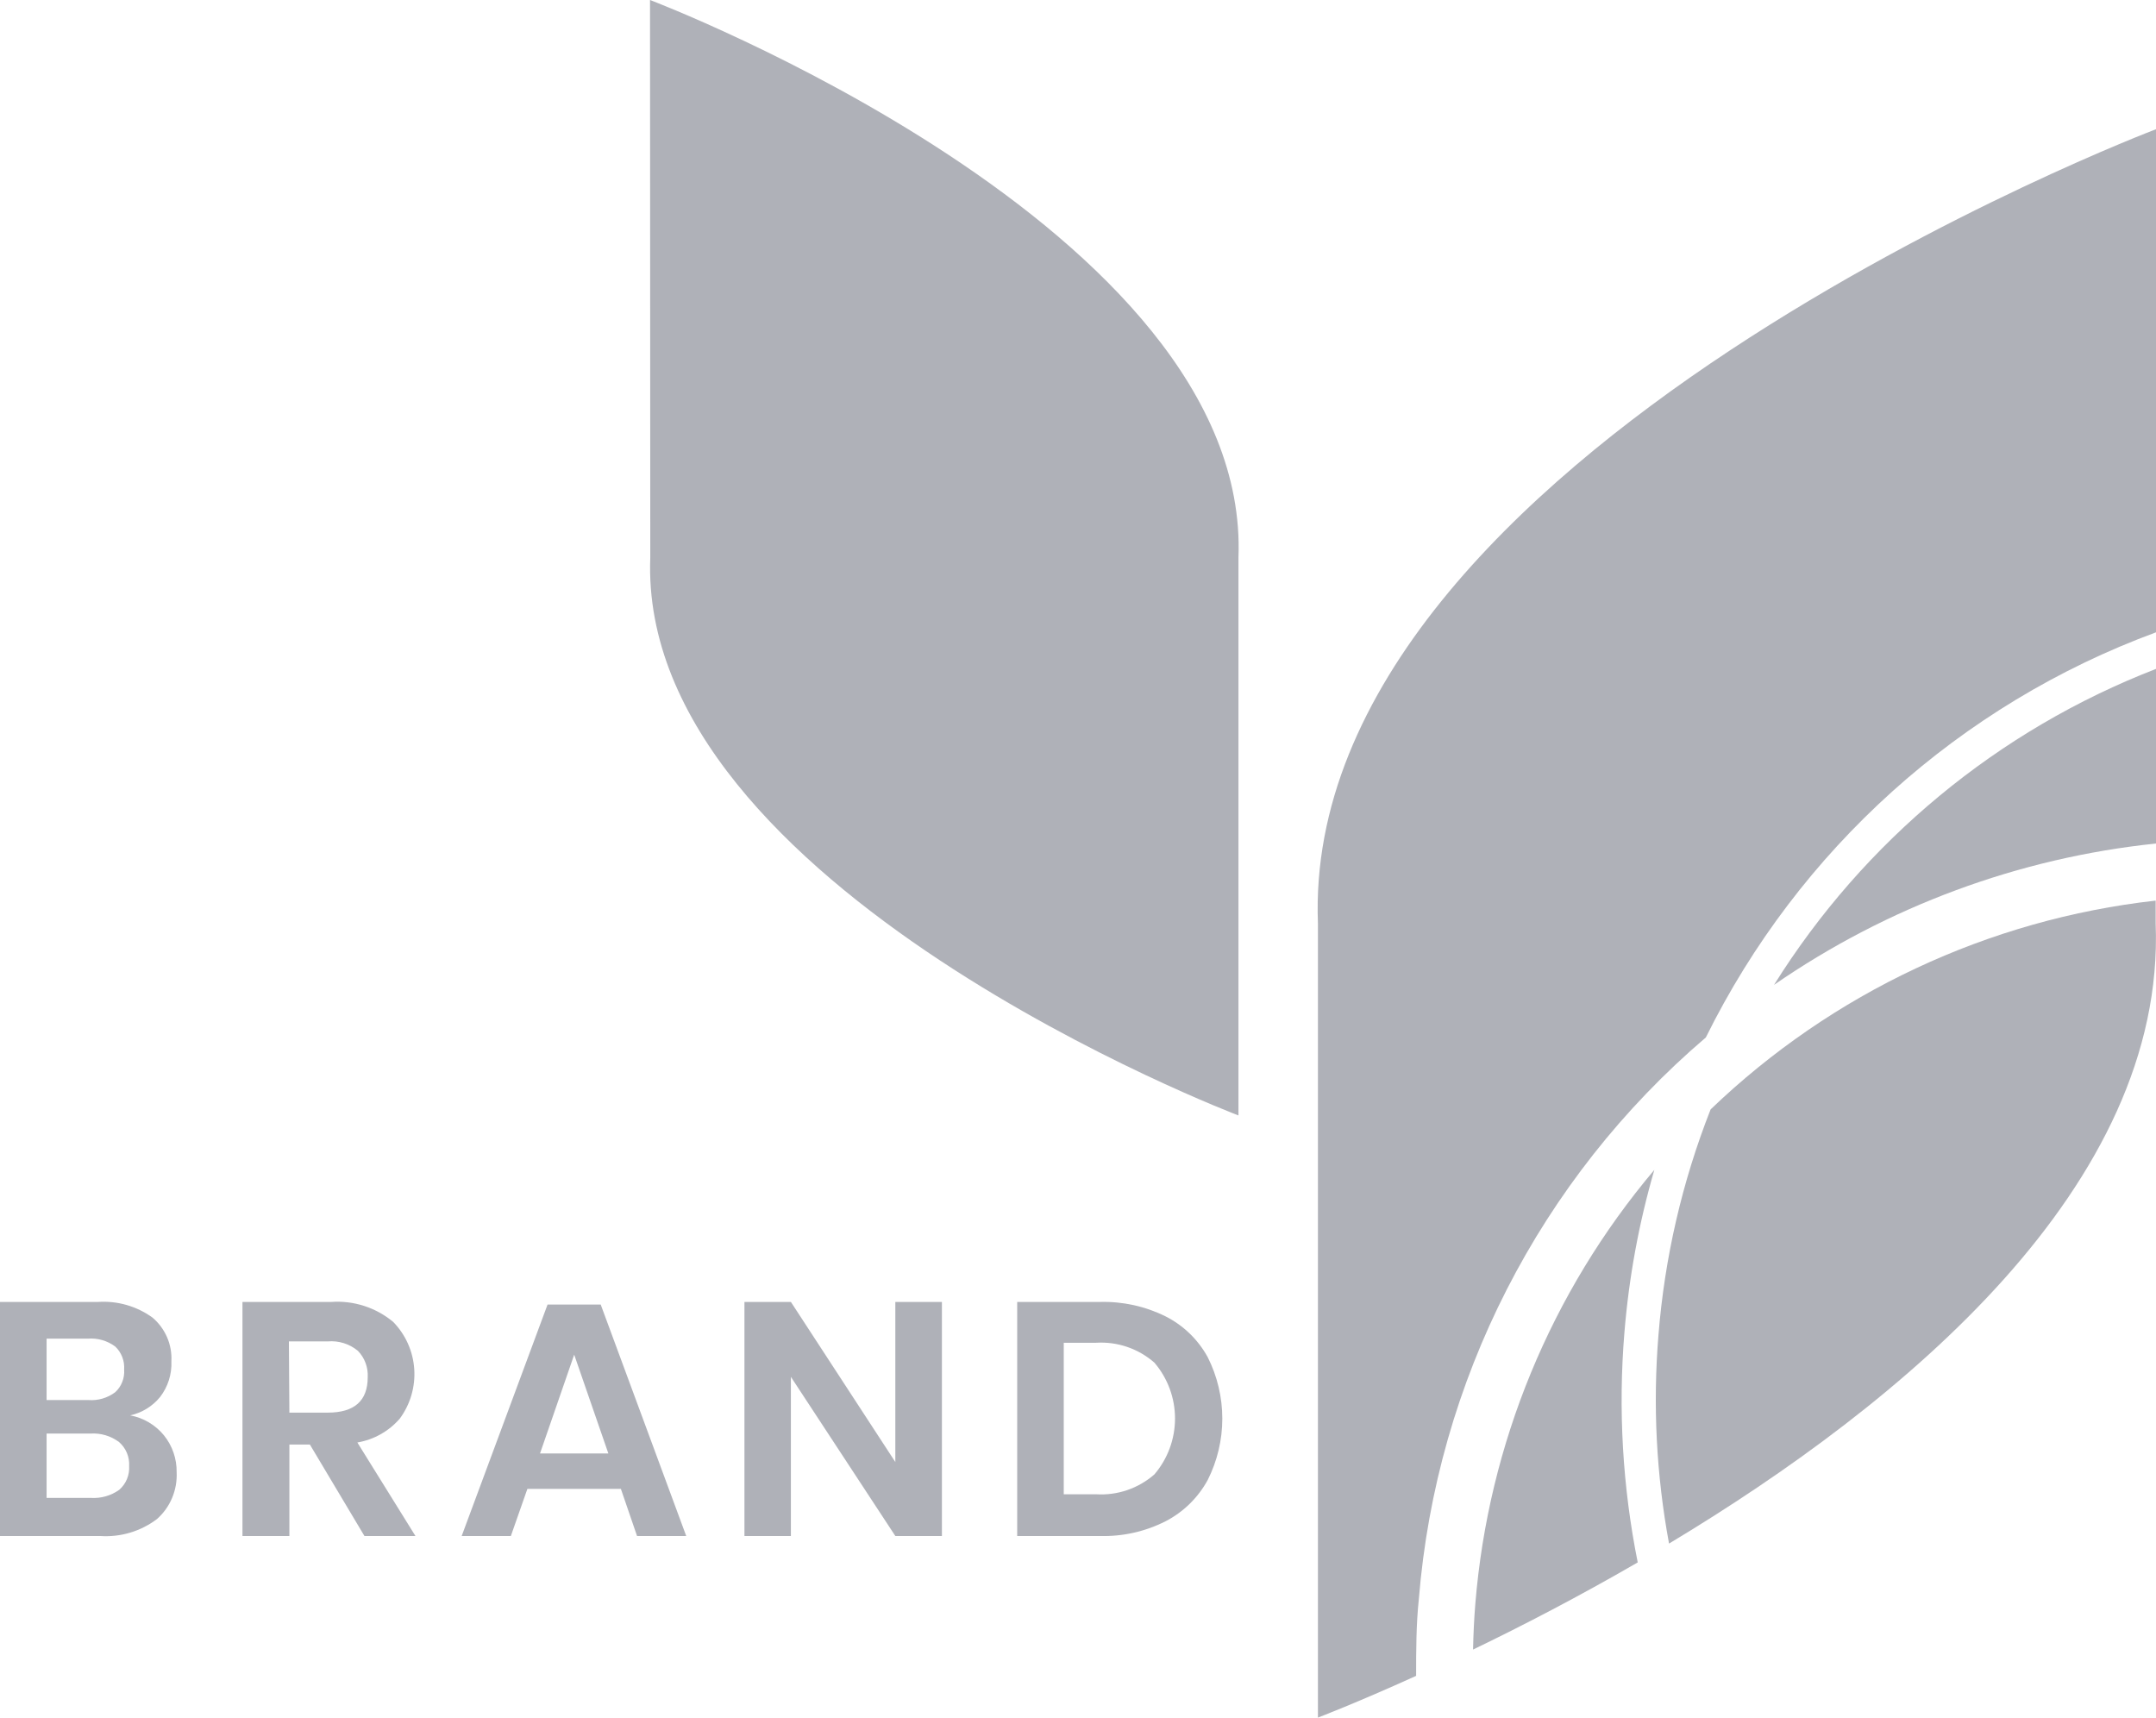
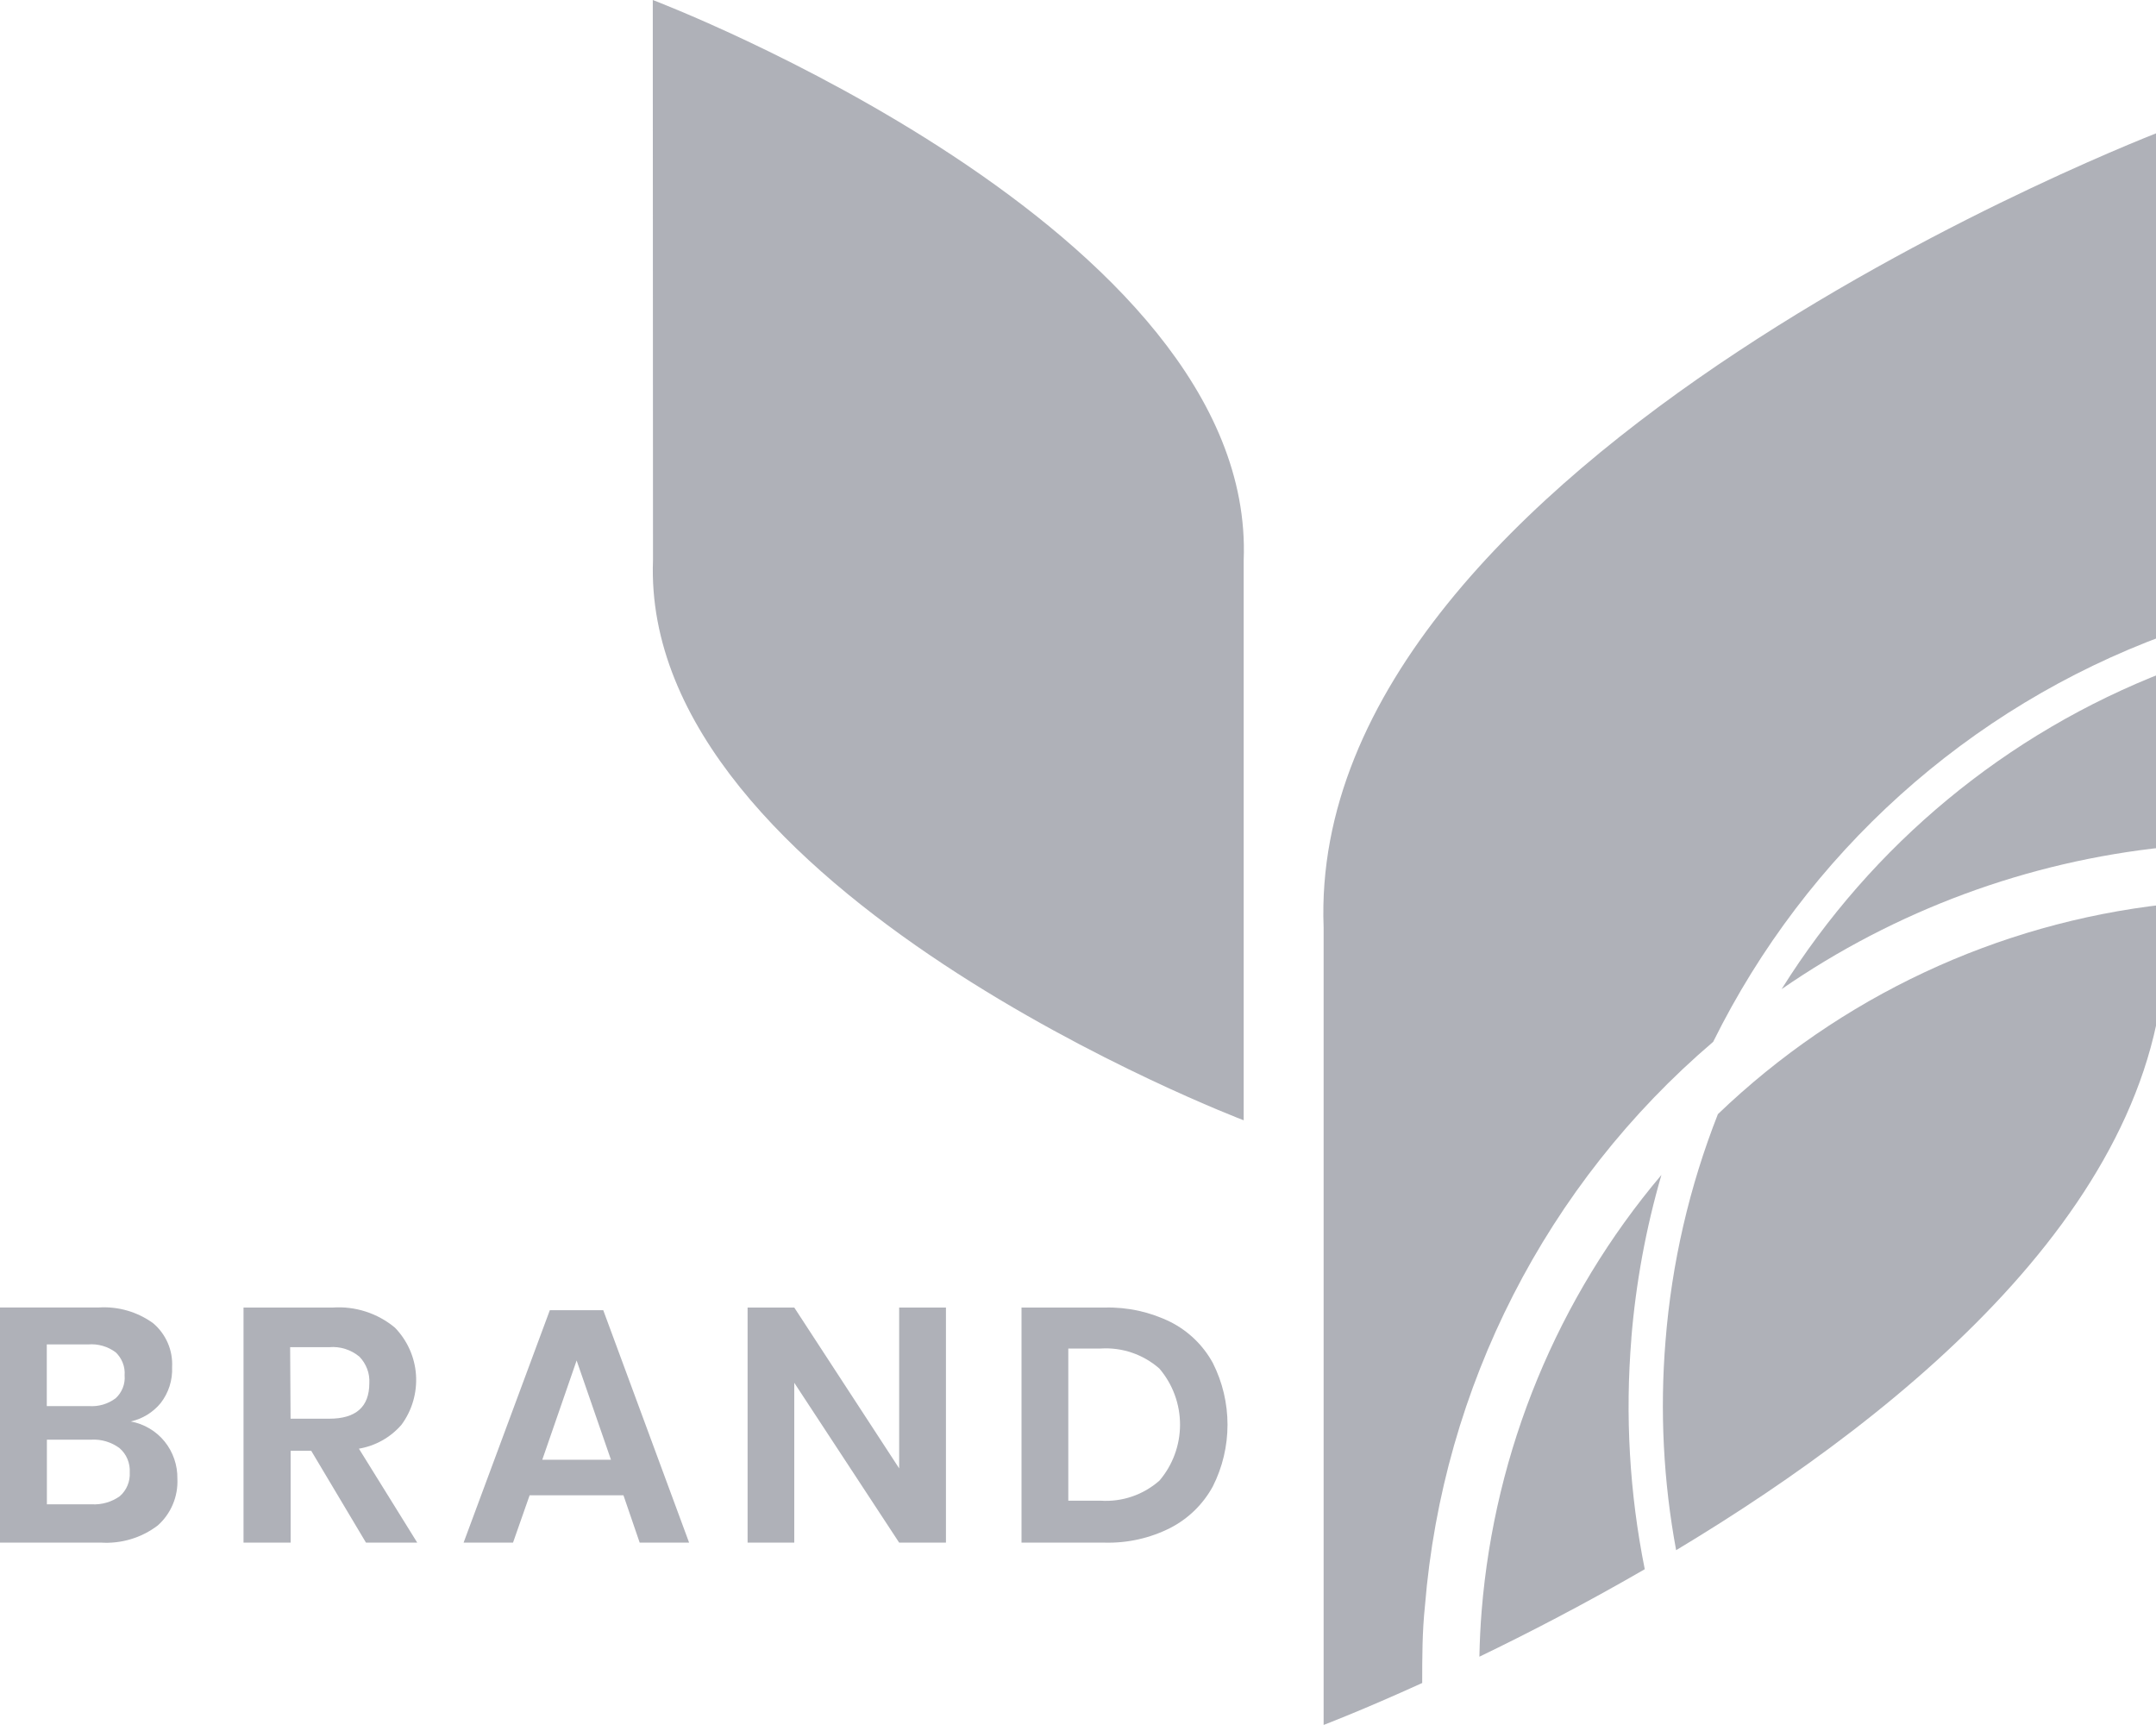
- <svg xmlns="http://www.w3.org/2000/svg" width="59" height="47" viewBox="0 0 59 47" fill="none">
-   <path d="M4.488 39.278C4.718 39.563 4.84 39.921 4.834 40.288C4.845 40.528 4.803 40.767 4.71 40.988C4.618 41.209 4.477 41.406 4.298 41.565C3.851 41.904 3.298 42.069 2.739 42.031H0V35.626H2.683C3.213 35.591 3.738 35.741 4.17 36.052C4.343 36.197 4.48 36.382 4.571 36.59C4.661 36.797 4.702 37.024 4.69 37.25C4.706 37.603 4.595 37.951 4.379 38.23C4.17 38.484 3.883 38.66 3.562 38.73C3.925 38.797 4.254 38.991 4.488 39.278ZM1.275 38.311H2.421C2.682 38.33 2.941 38.255 3.151 38.098C3.237 38.02 3.304 37.923 3.346 37.814C3.389 37.706 3.406 37.589 3.397 37.472C3.405 37.356 3.387 37.24 3.345 37.132C3.303 37.024 3.238 36.926 3.154 36.847C2.938 36.686 2.671 36.609 2.403 36.631H1.275V38.311ZM3.263 40.767C3.355 40.687 3.427 40.587 3.474 40.474C3.521 40.361 3.542 40.239 3.534 40.116C3.541 39.993 3.52 39.869 3.472 39.755C3.423 39.641 3.35 39.54 3.257 39.459C3.032 39.292 2.756 39.21 2.478 39.228H1.275V40.989H2.493C2.767 41.005 3.039 40.927 3.263 40.767Z" fill="#AFB1B8" />
-   <path d="M9.973 42.031L8.48 39.528H7.919V42.031H6.635V35.626H9.066C9.678 35.583 10.284 35.778 10.758 36.171C11.098 36.518 11.303 36.976 11.336 37.462C11.369 37.948 11.228 38.43 10.939 38.821C10.639 39.166 10.229 39.396 9.779 39.472L11.369 42.031H9.973ZM7.919 38.655H8.969C9.698 38.655 10.063 38.332 10.063 37.685C10.07 37.553 10.05 37.421 10.004 37.297C9.958 37.173 9.887 37.06 9.795 36.965C9.564 36.773 9.268 36.68 8.969 36.706H7.906L7.919 38.655Z" fill="#AFB1B8" />
-   <path d="M16.991 40.742H14.432L13.98 42.031H12.634L14.984 35.698H16.439L18.779 42.031H17.433L16.991 40.742ZM16.648 39.772L15.713 37.069L14.778 39.772H16.648Z" fill="#AFB1B8" />
-   <path d="M25.776 42.031H24.501L21.643 37.676V42.031H20.372V35.626H21.643L24.501 40.007V35.626H25.776V42.031Z" fill="#AFB1B8" />
-   <path d="M33.05 40.498C32.786 40.982 32.385 41.375 31.896 41.628C31.342 41.909 30.726 42.048 30.105 42.031H27.836V35.626H30.105C30.725 35.61 31.34 35.745 31.896 36.021C32.384 36.267 32.786 36.657 33.05 37.138C33.312 37.658 33.449 38.234 33.449 38.818C33.449 39.402 33.312 39.977 33.05 40.498ZM31.591 40.345C31.955 39.919 32.155 39.377 32.155 38.816C32.155 38.255 31.955 37.713 31.591 37.288C31.151 36.902 30.578 36.707 29.995 36.743H29.11V40.889H29.995C30.578 40.926 31.151 40.73 31.591 40.345Z" fill="#AFB1B8" />
-   <path d="M17.788 0C17.788 0 34.24 6.236 33.891 15.26V30.523C33.891 30.523 17.452 24.284 17.795 15.26L17.788 0Z" fill="#AFB1B8" />
-   <path d="M48.547 26.95C51.654 24.803 55.248 23.473 59 23.082V18.304C54.677 19.977 51.01 23.01 48.547 26.95Z" fill="#AFB1B8" />
-   <path d="M46.681 28.389C49.224 23.248 53.633 19.28 59 17.303V3.536C59 3.536 35.571 12.419 36.066 25.27V47C36.066 47 37.11 46.603 38.753 45.858C38.753 45.163 38.753 44.462 38.827 43.758C39.312 37.793 42.137 32.264 46.681 28.389Z" fill="#AFB1B8" />
-   <path d="M44.453 36.462C44.576 34.955 44.85 33.464 45.272 32.012C42.443 35.359 40.73 39.512 40.373 43.887C40.339 44.3 40.32 44.713 40.311 45.138C41.642 44.497 43.19 43.696 44.817 42.754C44.402 40.684 44.279 38.566 44.453 36.462Z" fill="#AFB1B8" />
-   <path d="M45.384 36.54C45.228 38.444 45.326 40.36 45.674 42.238C52.075 38.392 59.268 32.45 58.991 25.27V24.644C54.417 25.157 50.139 27.165 46.812 30.357C46.033 32.336 45.552 34.419 45.384 36.54Z" fill="#AFB1B8" />
+ <svg xmlns="http://www.w3.org/2000/svg" version="1.1" width="40" height="32" viewBox="0 0 40 32">
+   <path fill="#afb1b8" d="M3.055 26.742c0.156 0.194 0.24 0.438 0.236 0.688 0.008 0.163-0.021 0.326-0.084 0.476s-0.159 0.285-0.281 0.393c-0.304 0.231-0.681 0.343-1.061 0.317h-1.865v-4.361h1.827c0.361-0.024 0.718 0.078 1.012 0.29 0.118 0.099 0.211 0.224 0.273 0.366s0.089 0.296 0.081 0.45c0.011 0.241-0.065 0.477-0.212 0.667-0.142 0.173-0.338 0.293-0.556 0.341 0.247 0.045 0.471 0.177 0.63 0.373zM0.868 26.084h0.781c0.177 0.013 0.354-0.038 0.496-0.145 0.059-0.053 0.104-0.12 0.133-0.193s0.041-0.153 0.034-0.233c0.006-0.079-0.006-0.158-0.035-0.232s-0.073-0.14-0.13-0.194c-0.147-0.11-0.329-0.162-0.511-0.147h-0.768v1.144zM2.222 27.756c0.063-0.055 0.112-0.123 0.144-0.2s0.046-0.16 0.041-0.243c0.005-0.084-0.010-0.168-0.042-0.246s-0.083-0.147-0.146-0.202c-0.153-0.114-0.341-0.17-0.53-0.158h-0.819v1.199h0.83c0.187 0.011 0.372-0.043 0.524-0.151z" />
+   <path fill="#afb1b8" d="M6.79 28.617l-1.016-1.704h-0.382v1.704h-0.874v-4.361h1.655c0.417-0.029 0.83 0.104 1.152 0.371 0.231 0.237 0.371 0.549 0.393 0.879s-0.073 0.659-0.27 0.925c-0.204 0.235-0.483 0.391-0.789 0.443l1.082 1.743h-0.951zM5.392 26.318h0.715c0.497 0 0.745-0.22 0.745-0.66 0.005-0.090-0.008-0.18-0.040-0.264s-0.080-0.161-0.143-0.226c-0.157-0.131-0.359-0.195-0.562-0.177h-0.724l0.008 1.327z" />
+   <path fill="#afb1b8" d="M11.568 27.739h-1.742l-0.308 0.878h-0.917l1.6-4.312h0.991l1.593 4.312h-0.917l-0.301-0.878zM11.335 27.079l-0.637-1.841-0.637 1.841h1.273z" />
+   <path fill="#afb1b8" d="M17.55 28.617h-0.868l-1.946-2.965v2.965h-0.866v-4.361h0.866l1.946 2.983v-2.983h0.868v4.361z" />
+   <path fill="#afb1b8" d="M22.502 27.573c-0.179 0.329-0.453 0.597-0.785 0.769-0.378 0.192-0.797 0.286-1.22 0.275h-1.545v-4.361h1.545c0.422-0.011 0.841 0.081 1.22 0.268 0.332 0.168 0.606 0.433 0.785 0.761 0.179 0.355 0.272 0.747 0.272 1.144s-0.093 0.789-0.272 1.144zM21.509 27.469c0.248-0.29 0.384-0.659 0.384-1.041s-0.136-0.751-0.384-1.041c-0.299-0.262-0.69-0.396-1.086-0.371h-0.603v2.823h0.603c0.397 0.025 0.787-0.108 1.086-0.371z" />
+   <path fill="#afb1b8" d="M12.111 0c0 0 11.201 4.246 10.963 10.39v10.392c0 0-11.193-4.248-10.959-10.392l-0.004-10.39z" />
+   <path fill="#afb1b8" d="M33.054 18.349c2.115-1.462 4.562-2.367 7.117-2.633v-3.253c-2.943 1.139-5.44 3.204-7.117 5.886z" />
+   <path fill="#afb1b8" d="M31.783 19.329c1.731-3.5 4.733-6.202 8.388-7.548v-9.374c0 0-15.952 6.048-15.614 14.797v14.795c0 0 0.711-0.27 1.829-0.778 0-0.473 0-0.95 0.051-1.43 0.33-4.062 2.253-7.826 5.347-10.464z" />
+   <path fill="#afb1b8" d="M30.266 24.825c0.084-1.026 0.271-2.041 0.558-3.029-1.926 2.279-3.093 5.106-3.335 8.085-0.023 0.281-0.036 0.562-0.042 0.852 0.906-0.437 1.96-0.982 3.068-1.623-0.283-1.409-0.366-2.851-0.248-4.284z" />
+   <path fill="#afb1b8" d="M30.9 24.878c-0.106 1.296-0.040 2.601 0.197 3.879 4.358-2.618 9.255-6.664 9.067-11.553v-0.426c-3.114 0.35-6.027 1.716-8.292 3.89-0.53 1.347-0.858 2.766-0.972 4.21z" />
</svg>
